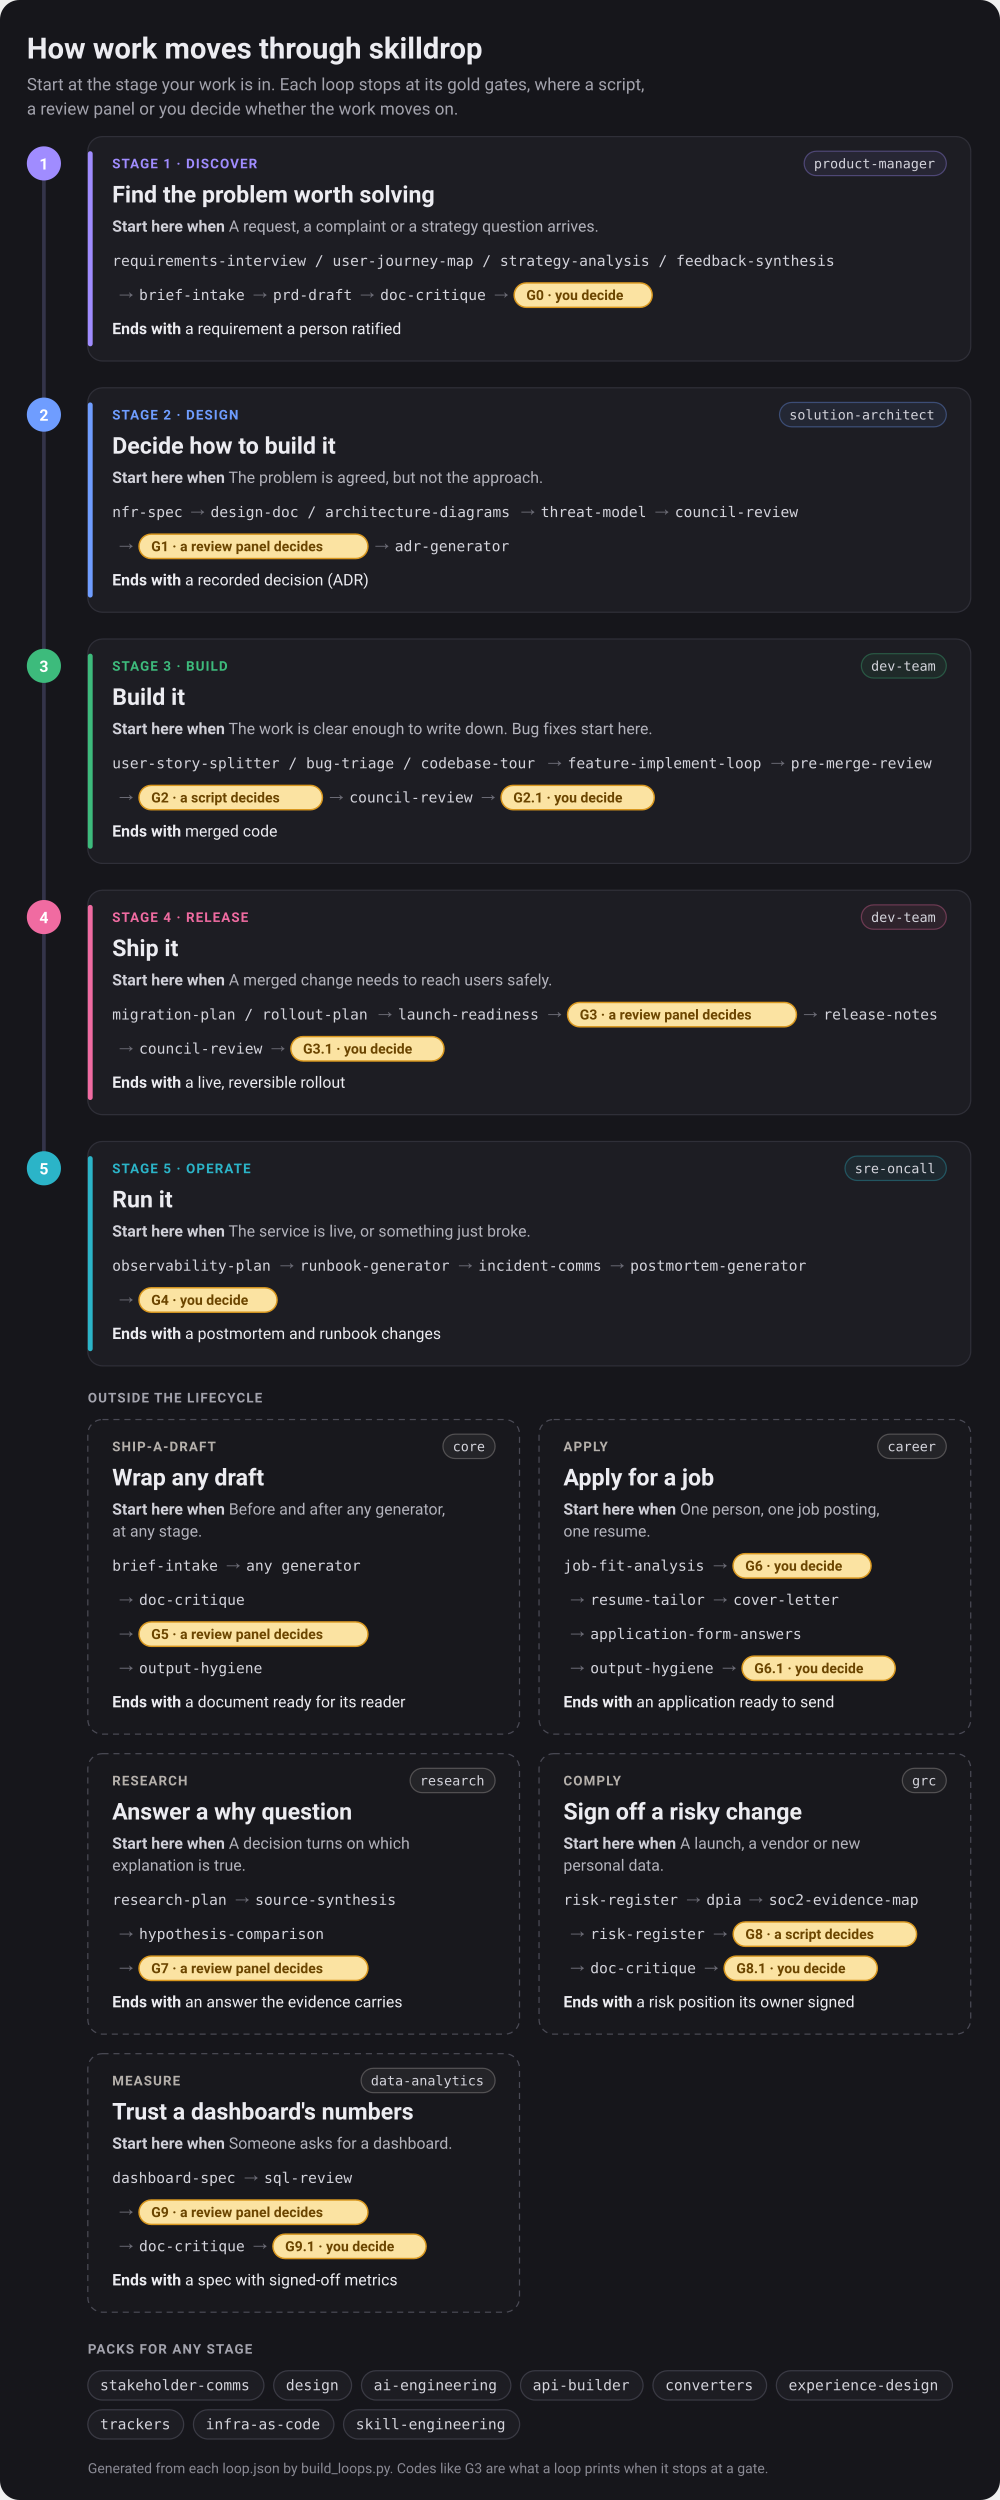
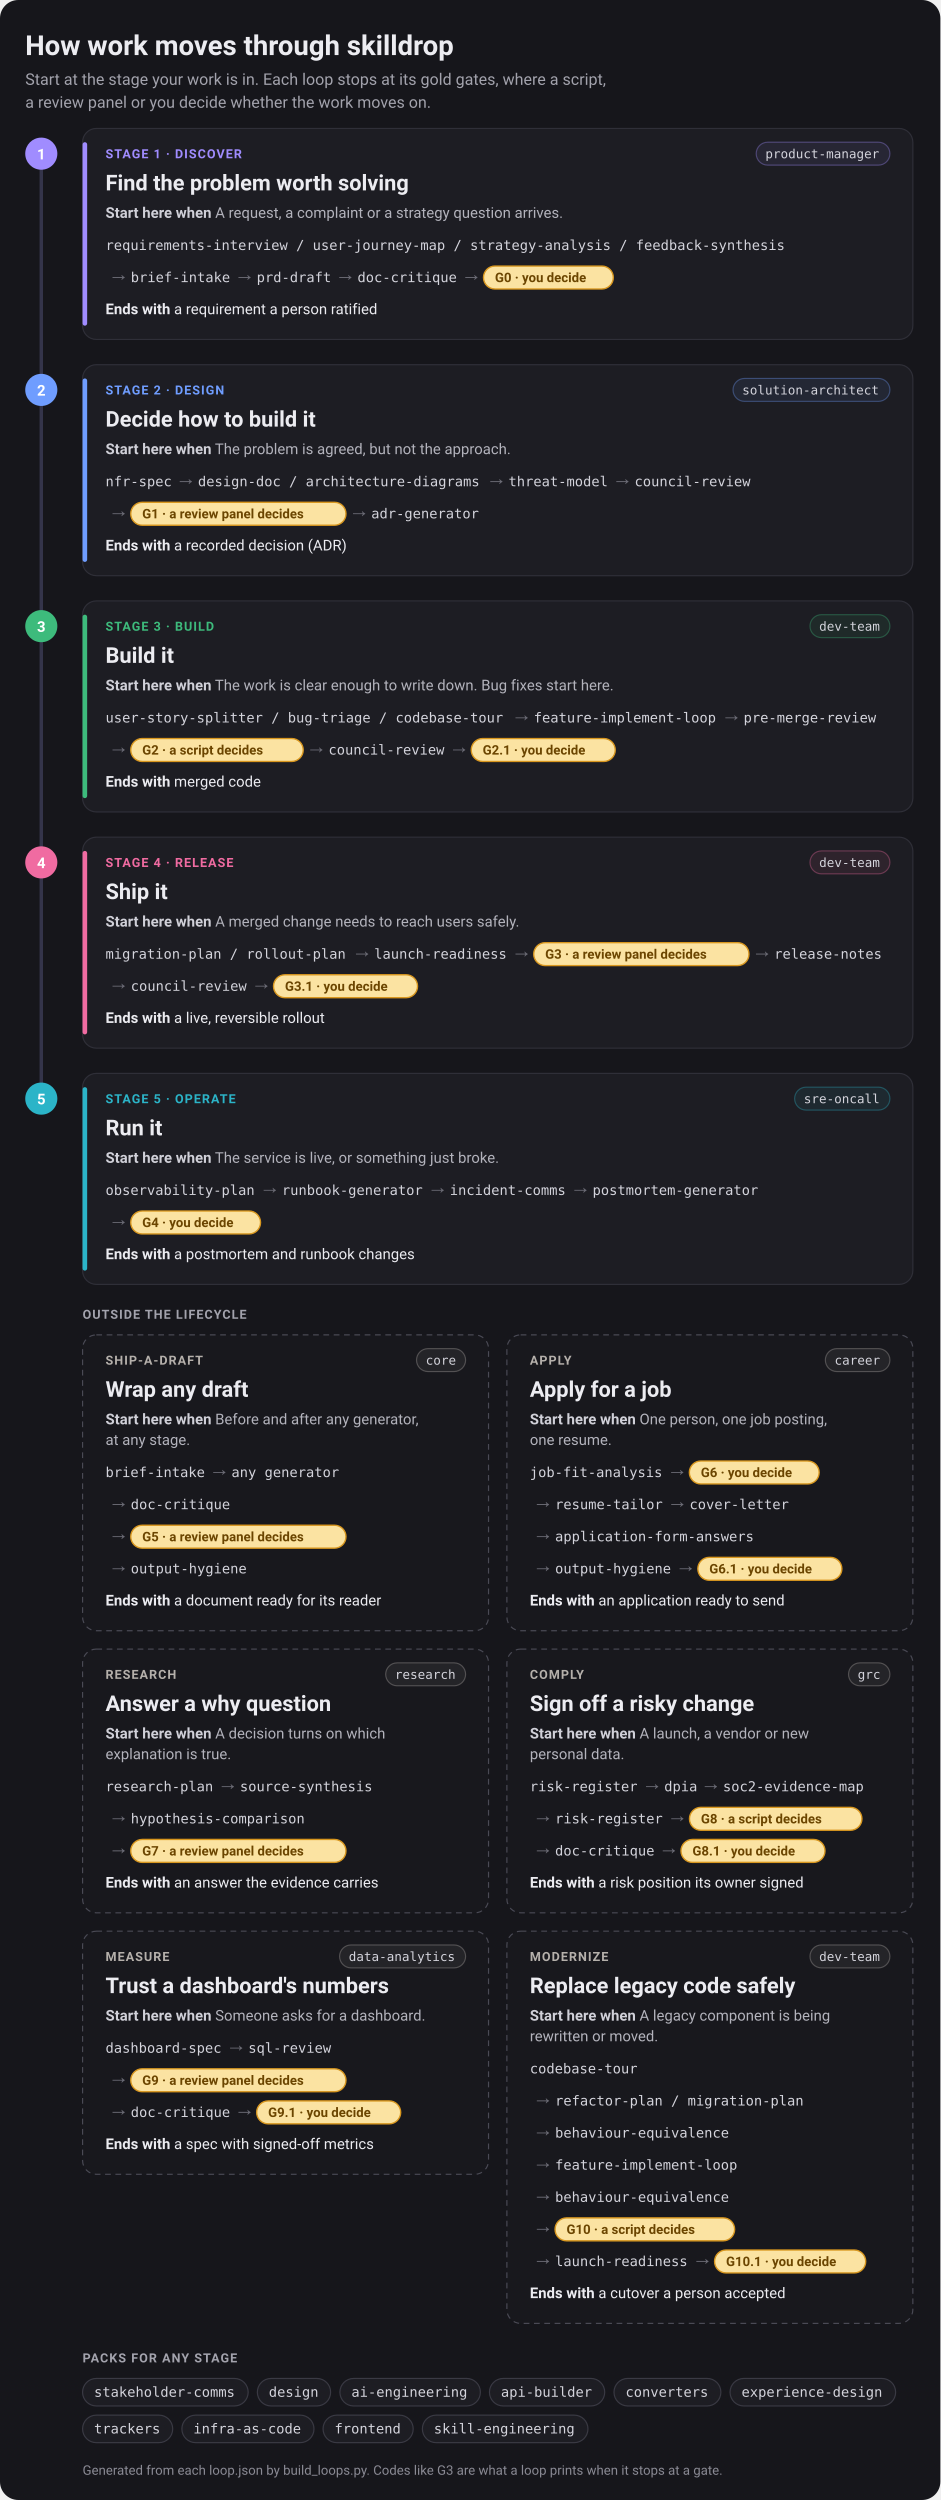
- <svg xmlns="http://www.w3.org/2000/svg" viewBox="0 0 820 2050" width="820" height="2050" role="img" aria-labelledby="om-title om-desc">
+ <svg xmlns="http://www.w3.org/2000/svg" viewBox="0 0 820 2180" width="820" height="2180" role="img" aria-labelledby="om-title om-desc">
  <style>.s,text{font-family:-apple-system,BlinkMacSystemFont,'Segoe UI',Roboto,Helvetica,Arial,sans-serif;}.title{font-size:24px;font-weight:700;fill:#ececf1;}.sub{font-size:14px;fill:#a3a3ad;}.label{font-size:11px;font-weight:700;letter-spacing:.08em;}.h{font-size:19px;font-weight:700;fill:#ececf1;}.muted{font-size:13px;fill:#b3b3bc;}.mono,.chip{font-family:ui-monospace,SFMono-Regular,'SF Mono',Menlo,Consolas,monospace;font-size:12px;fill:#d4d4dc;}.chip{font-size:11px;}.arrow{font-size:13px;fill:#6b6b75;}.gate{fill:#FBE3A2;stroke:#D9971E;stroke-width:1.2;}.gatet{font-size:11.5px;font-weight:700;fill:#6B4500;}.ends{font-size:13px;fill:#ececf1;}.endsl,.startl{font-weight:700;}.startl{fill:#d0d0d8;}.card{fill:#1d1d23;stroke:#2f2f38;}.dashed{fill:#18181d;stroke:#4a4a55;stroke-dasharray:5 4;}.rail{stroke:#34344a;stroke-width:3;}.num{font-size:13px;font-weight:700;fill:#fff;text-anchor:middle;}.section{font-size:11px;font-weight:700;letter-spacing:.08em;fill:#a3a3ad;}.pack{fill:#1d1d23;stroke:#3a3a44;}.foot{font-size:11.5px;fill:#8a8a94;}</style>
-   <rect width="820" height="2050" rx="16" fill="#16161b" />
+   <rect width="820" height="2180" rx="16" fill="#16161b" />
  <text x="22" y="48" class="title">How work moves through skilldrop</text>
  <text x="22" y="74" class="sub">Start at the stage your work is in. Each loop stops at its gold gates, where a script,</text>
  <text x="22" y="94" class="sub">a review panel or you decide whether the work moves on.</text>
  <line x1="36" y1="134" x2="36" y2="958" class="rail" />
  <circle cx="36" cy="134" r="14" fill="#a08cff" />
  <text x="36" y="139" class="num">1</text>
  <circle cx="36" cy="340" r="14" fill="#6f9dff" />
  <text x="36" y="345" class="num">2</text>
  <circle cx="36" cy="546" r="14" fill="#3dbb7c" />
  <text x="36" y="551" class="num">3</text>
  <circle cx="36" cy="752" r="14" fill="#f06ba1" />
  <text x="36" y="757" class="num">4</text>
  <circle cx="36" cy="958" r="14" fill="#2bb4c8" />
  <text x="36" y="963" class="num">5</text>
  <rect x="72" y="112" width="724" height="184" rx="12" class="card" />
  <rect x="72" y="124" width="4" height="160" rx="2" fill="#a08cff" />
  <text x="92" y="138" class="label" fill="#a08cff">STAGE 1 · DISCOVER</text>
  <rect x="659.4" y="124" width="116.6" height="20" rx="10" fill="#a08cff" fill-opacity=".08" stroke="#a08cff" stroke-opacity=".35" />
  <text x="667.4" y="138" class="chip" fill="#a08cff">product-manager</text>
  <text x="92" y="166" class="h">Find the problem worth solving</text>
  <text x="92" y="190" class="muted">
    <tspan class="startl">Start here when</tspan> A request, a complaint or a strategy question arrives.</text>
  <text x="92.0" y="218" class="mono">requirements-interview / user-journey-map / strategy-analysis / feedback-synthesis</text>
  <text x="97.0" y="246" class="arrow">→</text>
  <text x="114.0" y="246" class="mono">brief-intake</text>
  <text x="206.8" y="246" class="arrow">→</text>
  <text x="223.8" y="246" class="mono">prd-draft</text>
  <text x="294.7" y="246" class="arrow">→</text>
  <text x="311.7" y="246" class="mono">doc-critique</text>
  <text x="404.6" y="246" class="arrow">→</text>
  <rect x="421.6" y="232" width="113.2" height="20" rx="10" class="gate" />
  <text x="431.6" y="246" class="gatet">G0 · you decide</text>
  <text x="92" y="274" class="ends">
    <tspan class="endsl">Ends with</tspan> a requirement a person ratified</text>
  <rect x="72" y="318" width="724" height="184" rx="12" class="card" />
  <rect x="72" y="330" width="4" height="160" rx="2" fill="#6f9dff" />
  <text x="92" y="344" class="label" fill="#6f9dff">STAGE 2 · DESIGN</text>
  <rect x="639.2" y="330" width="136.8" height="20" rx="10" fill="#6f9dff" fill-opacity=".08" stroke="#6f9dff" stroke-opacity=".35" />
  <text x="647.2" y="344" class="chip" fill="#6f9dff">solution-architect</text>
  <text x="92" y="372" class="h">Decide how to build it</text>
  <text x="92" y="396" class="muted">
    <tspan class="startl">Start here when</tspan> The problem is agreed, but not the approach.</text>
  <text x="92.0" y="424" class="mono">nfr-spec</text>
  <text x="155.6" y="424" class="arrow">→</text>
  <text x="172.6" y="424" class="mono">design-doc / architecture-diagrams</text>
  <text x="426.4" y="424" class="arrow">→</text>
  <text x="443.4" y="424" class="mono">threat-model</text>
  <text x="536.3" y="424" class="arrow">→</text>
  <text x="553.3" y="424" class="mono">council-review</text>
  <text x="97.0" y="452" class="arrow">→</text>
  <rect x="114.0" y="438" width="187.7" height="20" rx="10" class="gate" />
  <text x="124.0" y="452" class="gatet">G1 · a review panel decides</text>
  <text x="306.7" y="452" class="arrow">→</text>
  <text x="323.7" y="452" class="mono">adr-generator</text>
  <text x="92" y="480" class="ends">
    <tspan class="endsl">Ends with</tspan> a recorded decision (ADR)</text>
  <rect x="72" y="524" width="724" height="184" rx="12" class="card" />
  <rect x="72" y="536" width="4" height="160" rx="2" fill="#3dbb7c" />
  <text x="92" y="550" class="label" fill="#3dbb7c">STAGE 3 · BUILD</text>
  <rect x="706.3" y="536" width="69.7" height="20" rx="10" fill="#3dbb7c" fill-opacity=".08" stroke="#3dbb7c" stroke-opacity=".35" />
  <text x="714.3" y="550" class="chip" fill="#3dbb7c">dev-team</text>
  <text x="92" y="578" class="h">Build it</text>
  <text x="92" y="602" class="muted">
    <tspan class="startl">Start here when</tspan> The work is clear enough to write down. Bug fixes start here.</text>
  <text x="92.0" y="630" class="mono">user-story-splitter / bug-triage / codebase-tour</text>
  <text x="448.4" y="630" class="arrow">→</text>
  <text x="465.4" y="630" class="mono">feature-implement-loop</text>
  <text x="631.4" y="630" class="arrow">→</text>
  <text x="648.4" y="630" class="mono">pre-merge-review</text>
  <text x="97.0" y="658" class="arrow">→</text>
  <rect x="114.0" y="644" width="150.4" height="20" rx="10" class="gate" />
  <text x="124.0" y="658" class="gatet">G2 · a script decides</text>
  <text x="269.4" y="658" class="arrow">→</text>
  <text x="286.4" y="658" class="mono">council-review</text>
  <text x="393.9" y="658" class="arrow">→</text>
  <rect x="410.9" y="644" width="125.6" height="20" rx="10" class="gate" />
  <text x="420.9" y="658" class="gatet">G2.1 · you decide</text>
  <text x="92" y="686" class="ends">
    <tspan class="endsl">Ends with</tspan> merged code</text>
  <rect x="72" y="730" width="724" height="184" rx="12" class="card" />
  <rect x="72" y="742" width="4" height="160" rx="2" fill="#f06ba1" />
  <text x="92" y="756" class="label" fill="#f06ba1">STAGE 4 · RELEASE</text>
  <rect x="706.3" y="742" width="69.7" height="20" rx="10" fill="#f06ba1" fill-opacity=".08" stroke="#f06ba1" stroke-opacity=".35" />
  <text x="714.3" y="756" class="chip" fill="#f06ba1">dev-team</text>
  <text x="92" y="784" class="h">Ship it</text>
  <text x="92" y="808" class="muted">
    <tspan class="startl">Start here when</tspan> A merged change needs to reach users safely.</text>
  <text x="92.0" y="836" class="mono">migration-plan / rollout-plan</text>
  <text x="309.3" y="836" class="arrow">→</text>
  <text x="326.3" y="836" class="mono">launch-readiness</text>
  <text x="448.4" y="836" class="arrow">→</text>
  <rect x="465.4" y="822" width="187.7" height="20" rx="10" class="gate" />
  <text x="475.4" y="836" class="gatet">G3 · a review panel decides</text>
  <text x="658.1" y="836" class="arrow">→</text>
  <text x="675.1" y="836" class="mono">release-notes</text>
  <text x="97.0" y="864" class="arrow">→</text>
  <text x="114.0" y="864" class="mono">council-review</text>
  <text x="221.5" y="864" class="arrow">→</text>
  <rect x="238.5" y="850" width="125.6" height="20" rx="10" class="gate" />
  <text x="248.5" y="864" class="gatet">G3.1 · you decide</text>
  <text x="92" y="892" class="ends">
    <tspan class="endsl">Ends with</tspan> a live, reversible rollout</text>
  <rect x="72" y="936" width="724" height="184" rx="12" class="card" />
  <rect x="72" y="948" width="4" height="160" rx="2" fill="#2bb4c8" />
  <text x="92" y="962" class="label" fill="#2bb4c8">STAGE 5 · OPERATE</text>
  <rect x="692.9" y="948" width="83.1" height="20" rx="10" fill="#2bb4c8" fill-opacity=".08" stroke="#2bb4c8" stroke-opacity=".35" />
  <text x="700.9" y="962" class="chip" fill="#2bb4c8">sre-oncall</text>
  <text x="92" y="990" class="h">Run it</text>
  <text x="92" y="1014" class="muted">
    <tspan class="startl">Start here when</tspan> The service is live, or something just broke.</text>
  <text x="92.0" y="1042" class="mono">observability-plan</text>
  <text x="228.8" y="1042" class="arrow">→</text>
  <text x="245.8" y="1042" class="mono">runbook-generator</text>
  <text x="375.2" y="1042" class="arrow">→</text>
  <text x="392.2" y="1042" class="mono">incident-comms</text>
  <text x="499.7" y="1042" class="arrow">→</text>
  <text x="516.7" y="1042" class="mono">postmortem-generator</text>
  <text x="97.0" y="1070" class="arrow">→</text>
  <rect x="114.0" y="1056" width="113.2" height="20" rx="10" class="gate" />
  <text x="124.0" y="1070" class="gatet">G4 · you decide</text>
  <text x="92" y="1098" class="ends">
    <tspan class="endsl">Ends with</tspan> a postmortem and runbook changes</text>
  <text x="72" y="1150" class="section">OUTSIDE THE LIFECYCLE</text>
  <rect x="72.0" y="1164" width="354.0" height="258" rx="12" class="card dashed" />
  <text x="92.0" y="1190" class="label" fill="#b5b0ab">SHIP-A-DRAFT</text>
  <rect x="363.2" y="1176" width="42.8" height="20" rx="10" fill="#b5b0ab" fill-opacity=".08" stroke="#b5b0ab" stroke-opacity=".35" />
  <text x="371.2" y="1190" class="chip" fill="#b5b0ab">core</text>
  <text x="92.0" y="1218" class="h">Wrap any draft</text>
  <text x="92.0" y="1242" class="muted">
    <tspan class="startl">Start here when</tspan> Before and after any generator,</text>
  <text x="92.0" y="1260" class="muted">at any stage.</text>
  <text x="92.0" y="1288" class="mono">brief-intake</text>
  <text x="184.8" y="1288" class="arrow">→</text>
  <text x="201.8" y="1288" class="mono">any generator</text>
  <text x="97.0" y="1316" class="arrow">→</text>
  <text x="114.0" y="1316" class="mono">doc-critique</text>
  <text x="97.0" y="1344" class="arrow">→</text>
  <rect x="114.0" y="1330" width="187.7" height="20" rx="10" class="gate" />
  <text x="124.0" y="1344" class="gatet">G5 · a review panel decides</text>
  <text x="97.0" y="1372" class="arrow">→</text>
  <text x="114.0" y="1372" class="mono">output-hygiene</text>
  <text x="92.0" y="1400" class="ends">
    <tspan class="endsl">Ends with</tspan> a document ready for its reader</text>
  <rect x="442.0" y="1164" width="354.0" height="258" rx="12" class="card dashed" />
  <text x="462.0" y="1190" class="label" fill="#b5b0ab">APPLY</text>
  <rect x="719.7" y="1176" width="56.3" height="20" rx="10" fill="#b5b0ab" fill-opacity=".08" stroke="#b5b0ab" stroke-opacity=".35" />
  <text x="727.7" y="1190" class="chip" fill="#b5b0ab">career</text>
  <text x="462.0" y="1218" class="h">Apply for a job</text>
  <text x="462.0" y="1242" class="muted">
    <tspan class="startl">Start here when</tspan> One person, one job posting,</text>
  <text x="462.0" y="1260" class="muted">one resume.</text>
  <text x="462.0" y="1288" class="mono">job-fit-analysis</text>
  <text x="584.1" y="1288" class="arrow">→</text>
  <rect x="601.1" y="1274" width="113.2" height="20" rx="10" class="gate" />
  <text x="611.1" y="1288" class="gatet">G6 · you decide</text>
  <text x="467.0" y="1316" class="arrow">→</text>
  <text x="484.0" y="1316" class="mono">resume-tailor</text>
  <text x="584.2" y="1316" class="arrow">→</text>
  <text x="601.2" y="1316" class="mono">cover-letter</text>
  <text x="467.0" y="1344" class="arrow">→</text>
  <text x="484.0" y="1344" class="mono">application-form-answers</text>
  <text x="467.0" y="1372" class="arrow">→</text>
  <text x="484.0" y="1372" class="mono">output-hygiene</text>
  <text x="591.5" y="1372" class="arrow">→</text>
  <rect x="608.5" y="1358" width="125.6" height="20" rx="10" class="gate" />
  <text x="618.5" y="1372" class="gatet">G6.1 · you decide</text>
  <text x="462.0" y="1400" class="ends">
    <tspan class="endsl">Ends with</tspan> an application ready to send</text>
  <rect x="72.0" y="1438" width="354.0" height="230" rx="12" class="card dashed" />
  <text x="92.0" y="1464" class="label" fill="#b5b0ab">RESEARCH</text>
  <rect x="336.3" y="1450" width="69.7" height="20" rx="10" fill="#b5b0ab" fill-opacity=".08" stroke="#b5b0ab" stroke-opacity=".35" />
  <text x="344.3" y="1464" class="chip" fill="#b5b0ab">research</text>
  <text x="92.0" y="1492" class="h">Answer a why question</text>
  <text x="92.0" y="1516" class="muted">
    <tspan class="startl">Start here when</tspan> A decision turns on which</text>
  <text x="92.0" y="1534" class="muted">explanation is true.</text>
  <text x="92.0" y="1562" class="mono">research-plan</text>
  <text x="192.2" y="1562" class="arrow">→</text>
  <text x="209.2" y="1562" class="mono">source-synthesis</text>
  <text x="97.0" y="1590" class="arrow">→</text>
  <text x="114.0" y="1590" class="mono">hypothesis-comparison</text>
  <text x="97.0" y="1618" class="arrow">→</text>
  <rect x="114.0" y="1604" width="187.7" height="20" rx="10" class="gate" />
  <text x="124.0" y="1618" class="gatet">G7 · a review panel decides</text>
  <text x="92.0" y="1646" class="ends">
    <tspan class="endsl">Ends with</tspan> an answer the evidence carries</text>
  <rect x="442.0" y="1438" width="354.0" height="230" rx="12" class="card dashed" />
  <text x="462.0" y="1464" class="label" fill="#b5b0ab">COMPLY</text>
  <rect x="739.9" y="1450" width="36.1" height="20" rx="10" fill="#b5b0ab" fill-opacity=".08" stroke="#b5b0ab" stroke-opacity=".35" />
  <text x="747.9" y="1464" class="chip" fill="#b5b0ab">grc</text>
  <text x="462.0" y="1492" class="h">Sign off a risky change</text>
  <text x="462.0" y="1516" class="muted">
    <tspan class="startl">Start here when</tspan> A launch, a vendor or new</text>
  <text x="462.0" y="1534" class="muted">personal data.</text>
  <text x="462.0" y="1562" class="mono">risk-register</text>
  <text x="562.2" y="1562" class="arrow">→</text>
  <text x="579.2" y="1562" class="mono">dpia</text>
  <text x="613.4" y="1562" class="arrow">→</text>
  <text x="630.4" y="1562" class="mono">soc2-evidence-map</text>
  <text x="467.0" y="1590" class="arrow">→</text>
  <text x="484.0" y="1590" class="mono">risk-register</text>
  <text x="584.2" y="1590" class="arrow">→</text>
  <rect x="601.2" y="1576" width="150.4" height="20" rx="10" class="gate" />
  <text x="611.2" y="1590" class="gatet">G8 · a script decides</text>
  <text x="467.0" y="1618" class="arrow">→</text>
  <text x="484.0" y="1618" class="mono">doc-critique</text>
  <text x="576.8" y="1618" class="arrow">→</text>
  <rect x="593.8" y="1604" width="125.6" height="20" rx="10" class="gate" />
  <text x="603.8" y="1618" class="gatet">G8.1 · you decide</text>
  <text x="462.0" y="1646" class="ends">
    <tspan class="endsl">Ends with</tspan> a risk position its owner signed</text>
  <rect x="72.0" y="1684" width="354.0" height="212" rx="12" class="card dashed" />
  <text x="92.0" y="1710" class="label" fill="#b5b0ab">MEASURE</text>
  <rect x="296.1" y="1696" width="109.9" height="20" rx="10" fill="#b5b0ab" fill-opacity=".08" stroke="#b5b0ab" stroke-opacity=".35" />
  <text x="304.1" y="1710" class="chip" fill="#b5b0ab">data-analytics</text>
  <text x="92.0" y="1738" class="h">Trust a dashboard's numbers</text>
  <text x="92.0" y="1762" class="muted">
    <tspan class="startl">Start here when</tspan> Someone asks for a dashboard.</text>
  <text x="92.0" y="1790" class="mono">dashboard-spec</text>
  <text x="199.5" y="1790" class="arrow">→</text>
  <text x="216.5" y="1790" class="mono">sql-review</text>
  <text x="97.0" y="1818" class="arrow">→</text>
  <rect x="114.0" y="1804" width="187.7" height="20" rx="10" class="gate" />
  <text x="124.0" y="1818" class="gatet">G9 · a review panel decides</text>
  <text x="97.0" y="1846" class="arrow">→</text>
  <text x="114.0" y="1846" class="mono">doc-critique</text>
  <text x="206.8" y="1846" class="arrow">→</text>
  <rect x="223.8" y="1832" width="125.6" height="20" rx="10" class="gate" />
  <text x="233.8" y="1846" class="gatet">G9.1 · you decide</text>
  <text x="92.0" y="1874" class="ends">
    <tspan class="endsl">Ends with</tspan> a spec with signed-off metrics</text>
-   <text x="72" y="1930" class="section">PACKS FOR ANY STAGE</text>
-   <rect x="72.0" y="1944" width="144.4" height="24" rx="12" class="pack" />
-   <text x="82.0" y="1960" class="mono">stakeholder-comms</text>
-   <rect x="224.4" y="1944" width="63.9" height="24" rx="12" class="pack" />
-   <text x="234.4" y="1960" class="mono">design</text>
-   <rect x="296.4" y="1944" width="122.5" height="24" rx="12" class="pack" />
-   <text x="306.4" y="1960" class="mono">ai-engineering</text>
-   <rect x="426.8" y="1944" width="100.5" height="24" rx="12" class="pack" />
-   <text x="436.8" y="1960" class="mono">api-builder</text>
-   <rect x="535.4" y="1944" width="93.2" height="24" rx="12" class="pack" />
-   <text x="545.4" y="1960" class="mono">converters</text>
-   <rect x="636.6" y="1944" width="144.4" height="24" rx="12" class="pack" />
-   <text x="646.6" y="1960" class="mono">experience-design</text>
-   <rect x="72.0" y="1976" width="78.6" height="24" rx="12" class="pack" />
-   <text x="82.0" y="1992" class="mono">trackers</text>
-   <rect x="158.6" y="1976" width="115.2" height="24" rx="12" class="pack" />
-   <text x="168.6" y="1992" class="mono">infra-as-code</text>
-   <rect x="281.7" y="1976" width="144.4" height="24" rx="12" class="pack" />
-   <text x="291.7" y="1992" class="mono">skill-engineering</text>
-   <text x="72" y="2028" class="foot">Generated from each loop.json by build_loops.py. Codes like G3 are what a loop prints when it stops at a gate.</text>
+   <rect x="442.0" y="1684" width="354.0" height="342" rx="12" class="card dashed" />
+   <text x="462.0" y="1710" class="label" fill="#b5b0ab">MODERNIZE</text>
+   <rect x="706.3" y="1696" width="69.7" height="20" rx="10" fill="#b5b0ab" fill-opacity=".08" stroke="#b5b0ab" stroke-opacity=".35" />
+   <text x="714.3" y="1710" class="chip" fill="#b5b0ab">dev-team</text>
+   <text x="462.0" y="1738" class="h">Replace legacy code safely</text>
+   <text x="462.0" y="1762" class="muted">
+     <tspan class="startl">Start here when</tspan> A legacy component is being</text>
+   <text x="462.0" y="1780" class="muted">rewritten or moved.</text>
+   <text x="462.0" y="1808" class="mono">codebase-tour</text>
+   <text x="467.0" y="1836" class="arrow">→</text>
+   <text x="484.0" y="1836" class="mono">refactor-plan / migration-plan</text>
+   <text x="467.0" y="1864" class="arrow">→</text>
+   <text x="484.0" y="1864" class="mono">behaviour-equivalence</text>
+   <text x="467.0" y="1892" class="arrow">→</text>
+   <text x="484.0" y="1892" class="mono">feature-implement-loop</text>
+   <text x="467.0" y="1920" class="arrow">→</text>
+   <text x="484.0" y="1920" class="mono">behaviour-equivalence</text>
+   <text x="467.0" y="1948" class="arrow">→</text>
+   <rect x="484.0" y="1934" width="156.6" height="20" rx="10" class="gate" />
+   <text x="494.0" y="1948" class="gatet">G10 · a script decides</text>
+   <text x="467.0" y="1976" class="arrow">→</text>
+   <text x="484.0" y="1976" class="mono">launch-readiness</text>
+   <text x="606.1" y="1976" class="arrow">→</text>
+   <rect x="623.1" y="1962" width="131.8" height="20" rx="10" class="gate" />
+   <text x="633.1" y="1976" class="gatet">G10.1 · you decide</text>
+   <text x="462.0" y="2004" class="ends">
+     <tspan class="endsl">Ends with</tspan> a cutover a person accepted</text>
+   <text x="72" y="2060" class="section">PACKS FOR ANY STAGE</text>
+   <rect x="72.0" y="2074" width="144.4" height="24" rx="12" class="pack" />
+   <text x="82.0" y="2090" class="mono">stakeholder-comms</text>
+   <rect x="224.4" y="2074" width="63.9" height="24" rx="12" class="pack" />
+   <text x="234.4" y="2090" class="mono">design</text>
+   <rect x="296.4" y="2074" width="122.5" height="24" rx="12" class="pack" />
+   <text x="306.4" y="2090" class="mono">ai-engineering</text>
+   <rect x="426.8" y="2074" width="100.5" height="24" rx="12" class="pack" />
+   <text x="436.8" y="2090" class="mono">api-builder</text>
+   <rect x="535.4" y="2074" width="93.2" height="24" rx="12" class="pack" />
+   <text x="545.4" y="2090" class="mono">converters</text>
+   <rect x="636.6" y="2074" width="144.4" height="24" rx="12" class="pack" />
+   <text x="646.6" y="2090" class="mono">experience-design</text>
+   <rect x="72.0" y="2106" width="78.6" height="24" rx="12" class="pack" />
+   <text x="82.0" y="2122" class="mono">trackers</text>
+   <rect x="158.6" y="2106" width="115.2" height="24" rx="12" class="pack" />
+   <text x="168.6" y="2122" class="mono">infra-as-code</text>
+   <rect x="281.7" y="2106" width="78.6" height="24" rx="12" class="pack" />
+   <text x="291.7" y="2122" class="mono">frontend</text>
+   <rect x="368.3" y="2106" width="144.4" height="24" rx="12" class="pack" />
+   <text x="378.3" y="2122" class="mono">skill-engineering</text>
+   <text x="72" y="2158" class="foot">Generated from each loop.json by build_loops.py. Codes like G3 are what a loop prints when it stops at a gate.</text>
</svg>
